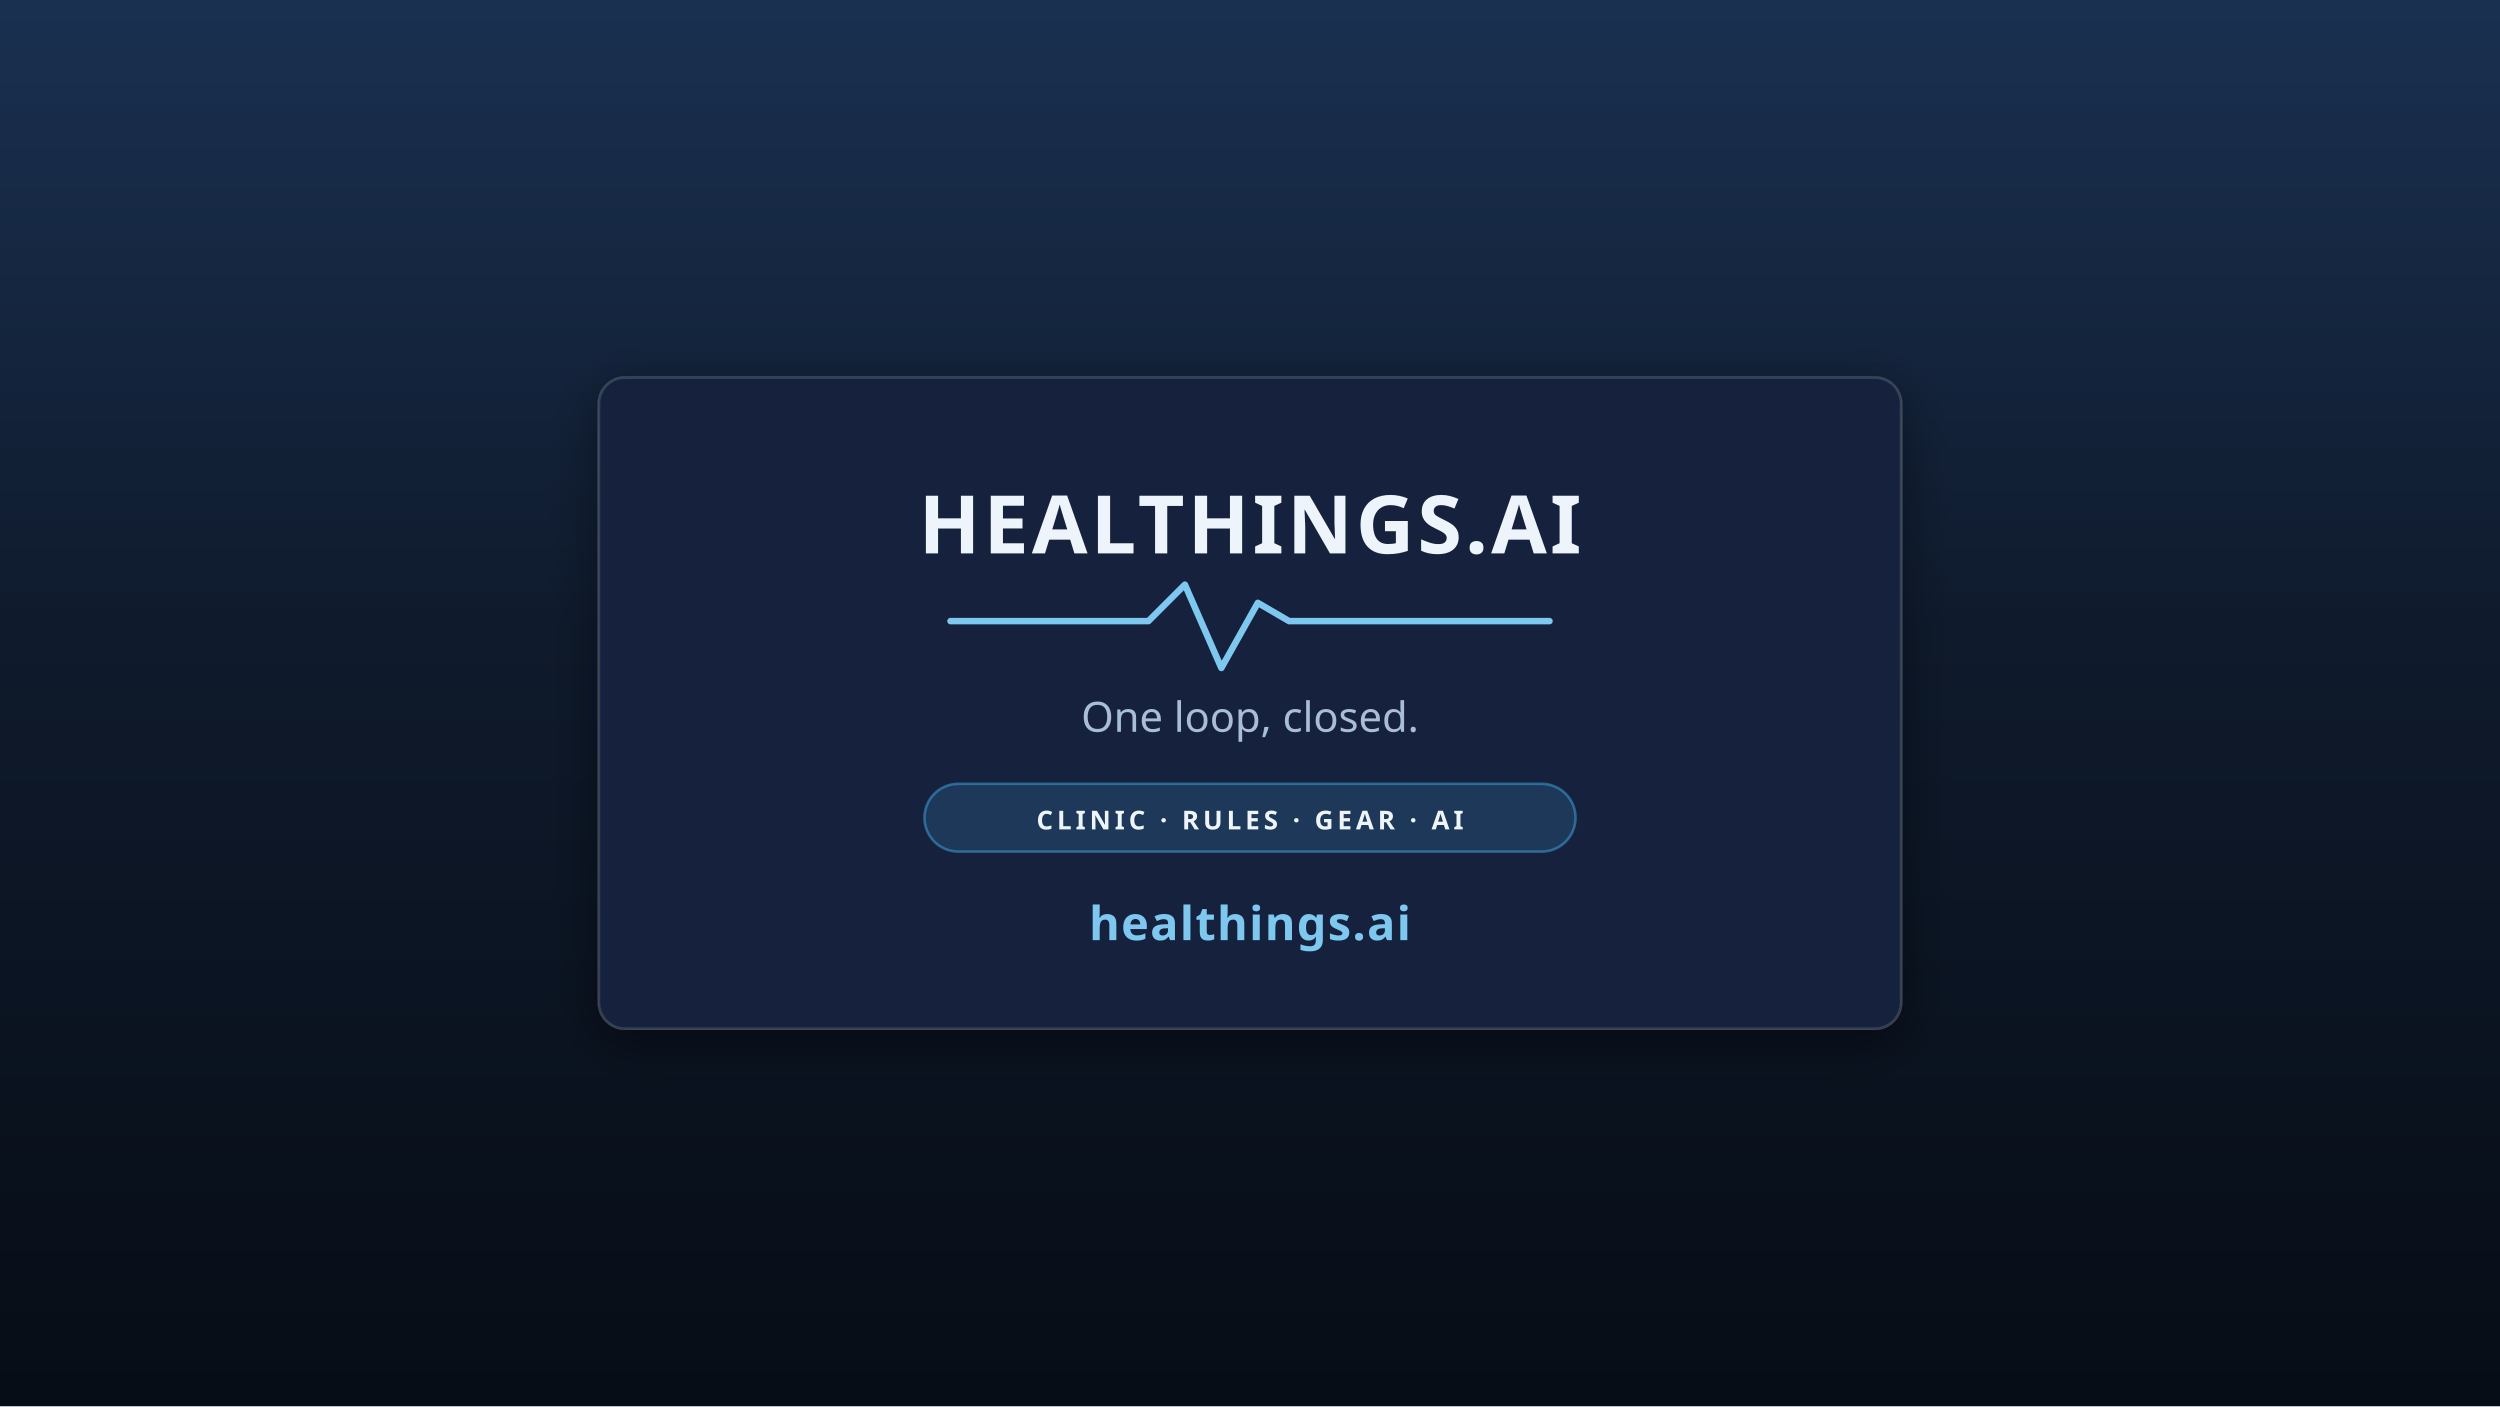
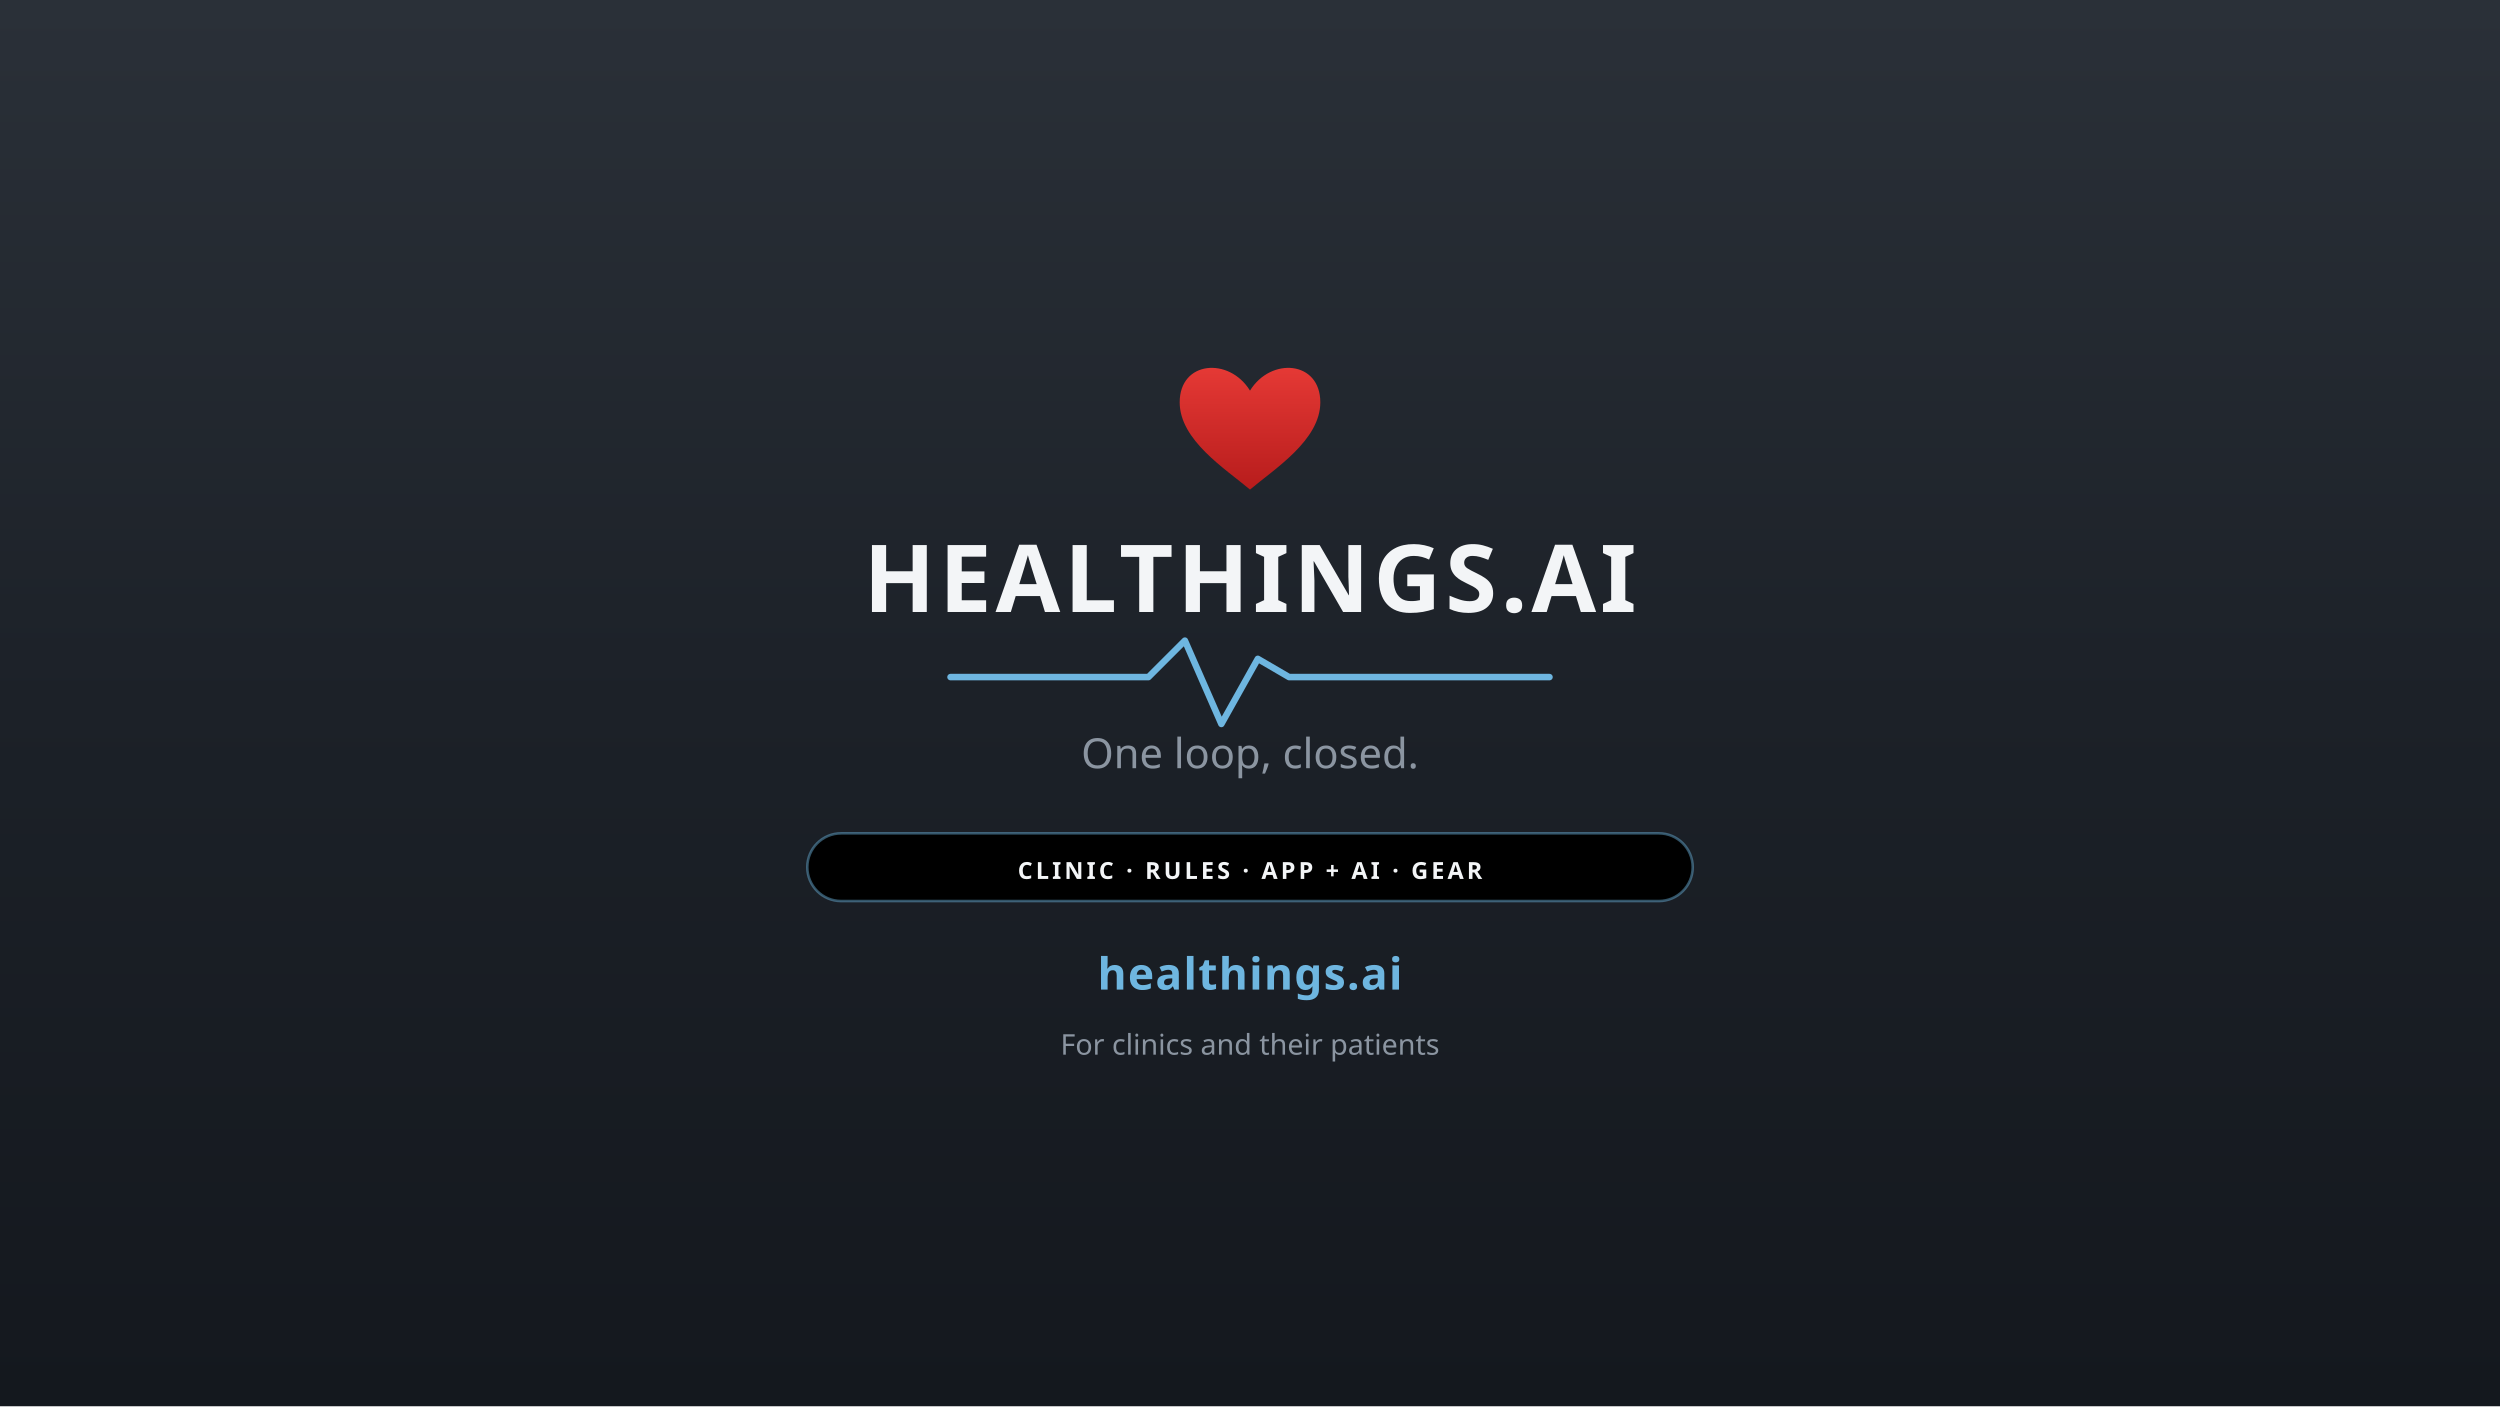
<svg xmlns="http://www.w3.org/2000/svg" viewBox="0 0 1920 1080" width="1920" height="1080">
  <defs>
    <linearGradient id="page" x1="0" y1="0" x2="0" y2="1">
-       <stop offset="0" stop-color="#1A3050" />
-       <stop offset="0.45" stop-color="#0F1A2C" />
-       <stop offset="1" stop-color="#070D16" />
+       <stop offset="0" stop-color="#2A3038" />
+       <stop offset="0.5" stop-color="#1C2128" />
+       <stop offset="1" stop-color="#14181E" />
    </linearGradient>
-     <filter id="cardShadow" x="-20%" y="-30%" width="140%" height="180%">
-       <feDropShadow dx="0" dy="10" stdDeviation="20" flood-color="#000000" flood-opacity="0.45" />
-     </filter>
+     <linearGradient id="heart" x1="0" y1="0" x2="0" y2="1">
+       <stop offset="0" stop-color="#E53935" />
+       <stop offset="1" stop-color="#B71C1C" />
+     </linearGradient>
  </defs>
  <rect width="1920" height="1080" fill="url(#page)" />
-   <g filter="url(#cardShadow)">
-     <rect x="460" y="290" width="1000" height="500" rx="20" fill="#14243C" stroke="rgba(255,255,255,0.14)" stroke-width="2" />
-   </g>
+   <path d="M 960 300 C 944 274, 906 277, 906 309 C 906 338, 941 360, 960 376            C 979 360, 1014 338, 1014 309 C 1014 277, 976 274, 960 300 Z" fill="url(#heart)" />
  <g font-family="Montserrat" text-anchor="middle">
-     <text x="960" y="425" fill="#EEF4FB" font-size="62" font-weight="700" letter-spacing="2.4">HEALTHINGS.AI</text>
-     <path d="M 730 477 H 882 L 910 449 L 938 513 L 966 463 L 990 477 H 1190" fill="none" stroke="#7EC8EF" stroke-width="5" stroke-linecap="round" stroke-linejoin="round" />
-     <text x="960" y="562" fill="#A9BED6" font-size="32" font-weight="500">One loop, closed.</text>
-     <rect x="710" y="602" width="500" height="52" rx="26" fill="rgba(61,157,214,0.18)" stroke="#3D9DD6" stroke-opacity="0.55" stroke-width="2" />
-     <text x="960" y="637" fill="#EEF4FB" font-size="20" font-weight="700" letter-spacing="3">CLINIC · RULES · GEAR · AI</text>
-     <text x="960" y="722" fill="#7EC8EF" font-size="36" font-weight="700" letter-spacing="1">healthings.ai</text>
+     <text x="960" y="470" fill="#F3F5F7" font-size="72" font-weight="700" letter-spacing="3">HEALTHINGS.AI</text>
+     <path d="M 730 520 H 882 L 910 492 L 938 556 L 966 506 L 990 520 H 1190" fill="none" stroke="#6EB6E0" stroke-width="5" stroke-linecap="round" stroke-linejoin="round" />
+     <text x="960" y="590" fill="#8B95A1" font-size="32" font-weight="500">One loop, closed.</text>
+     <rect x="620" y="640" width="680" height="52" rx="26" fill="#000000" stroke="#6EB6E0" stroke-opacity="0.45" stroke-width="2" />
+     <text x="960" y="675" fill="#F3F5F7" font-size="18" font-weight="700" letter-spacing="2.4">CLINIC · RULES · APP + AI · GEAR</text>
+     <text x="960" y="760" fill="#6EB6E0" font-size="34" font-weight="700" letter-spacing="1">healthings.ai</text>
+     <text x="960" y="810" fill="#8B95A1" font-size="22" font-weight="500">
+       For clinics and their patients
+     </text>
  </g>
</svg>
